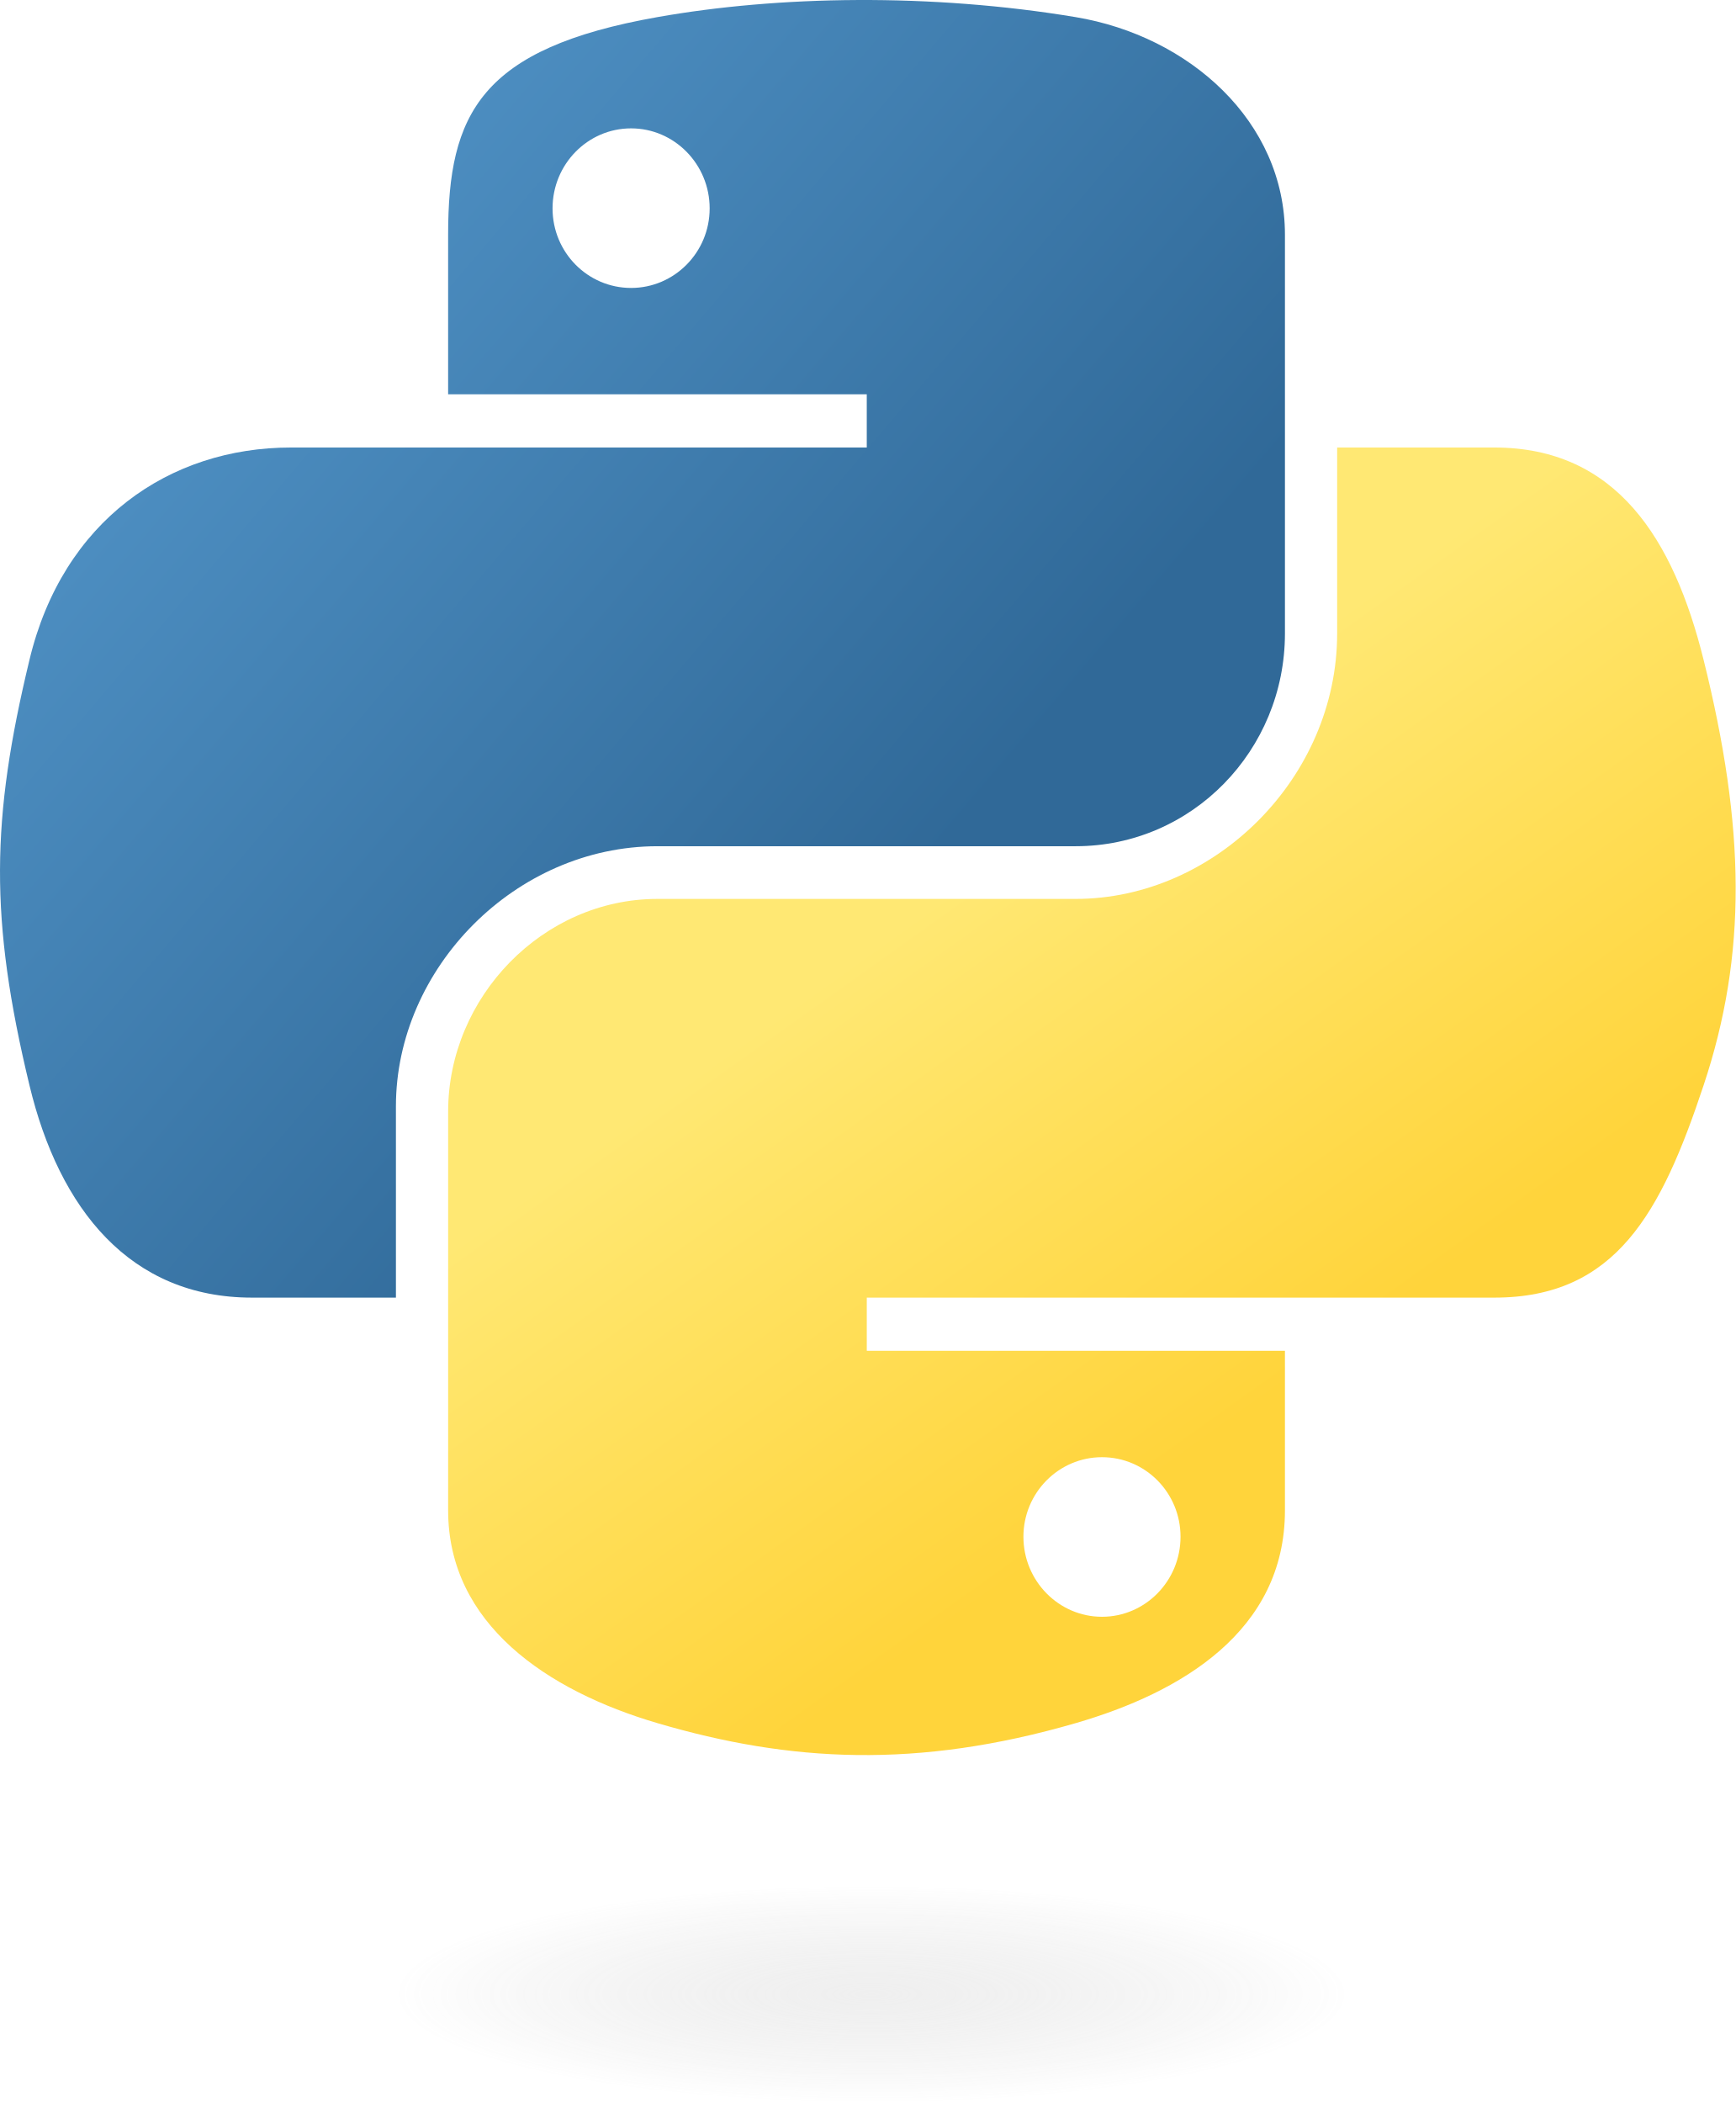
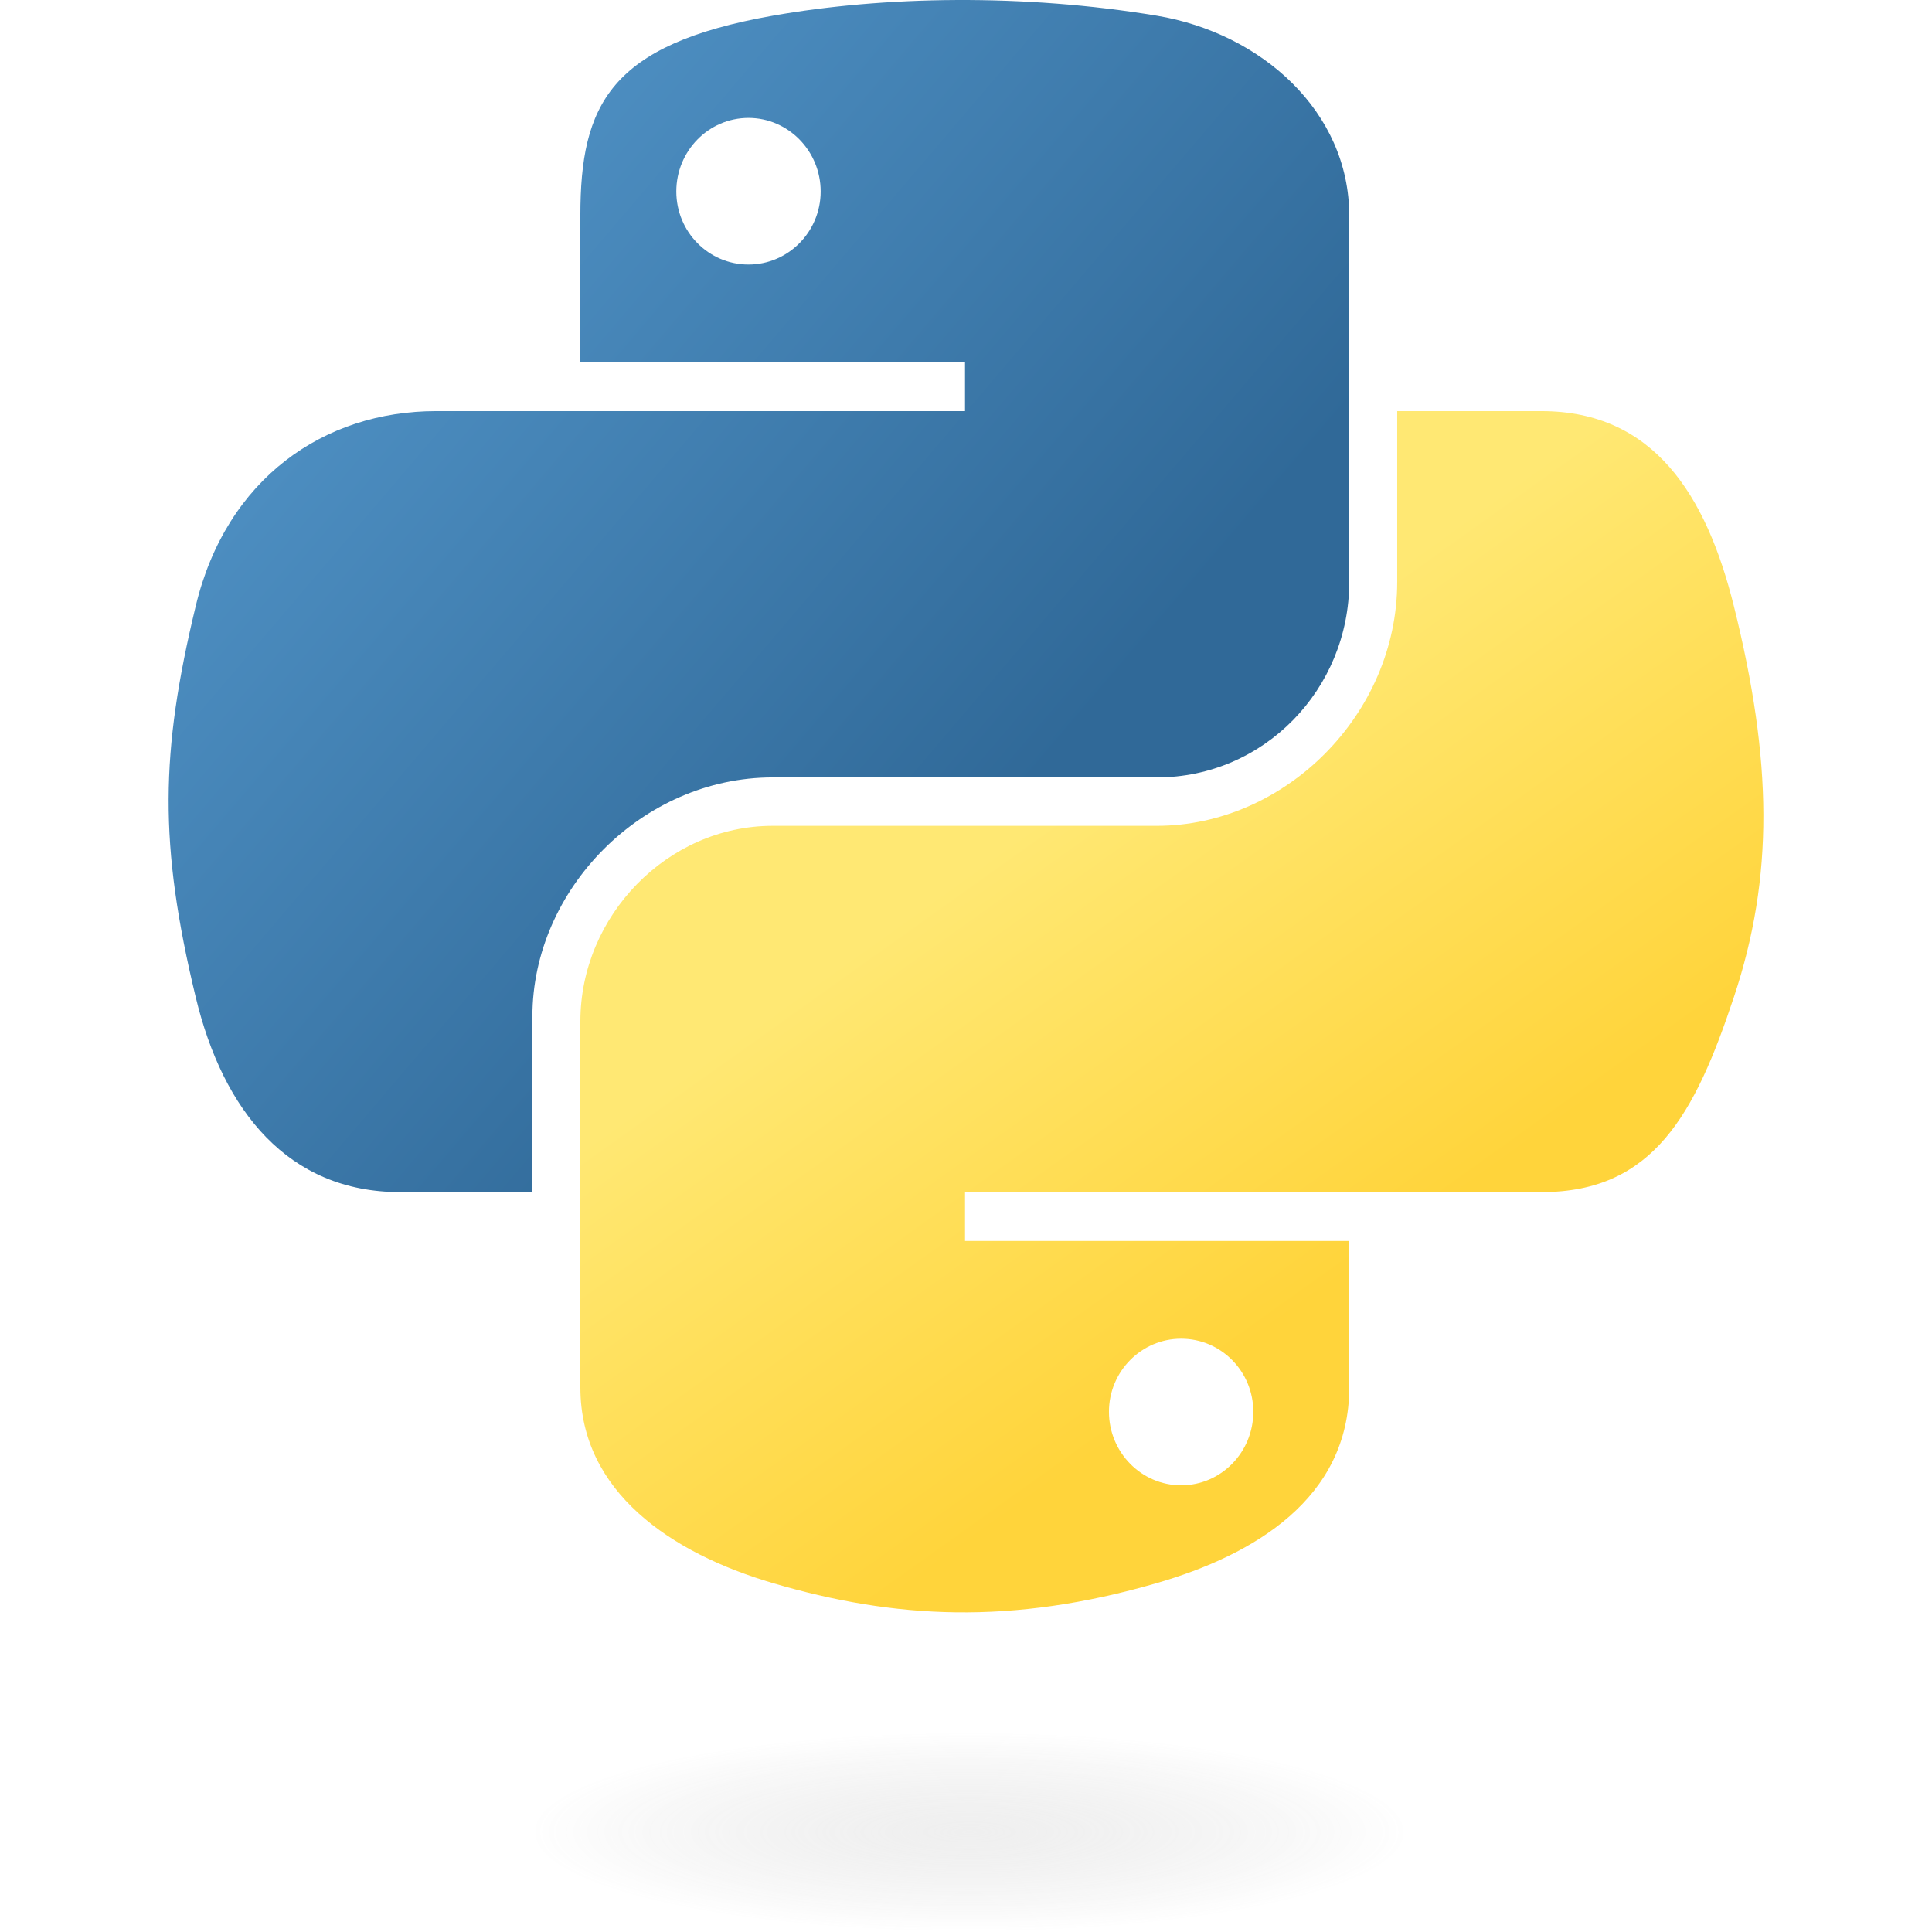
- <svg xmlns="http://www.w3.org/2000/svg" xmlns:xlink="http://www.w3.org/1999/xlink" version="1.0" id="svg2" width="83.371pt" height="101.001pt">
+ <svg xmlns="http://www.w3.org/2000/svg" xmlns:xlink="http://www.w3.org/1999/xlink" version="1.0" id="svg2" width="101.001pt" height="101.001pt">
  <defs id="defs4">
    <linearGradient id="linearGradient2795">
      <stop style="stop-color:#b8b8b8;stop-opacity:0.498;" offset="0" id="stop2797" />
      <stop style="stop-color:#7f7f7f;stop-opacity:0;" offset="1" id="stop2799" />
-     </linearGradient>
-     <linearGradient id="linearGradient2787">
-       <stop style="stop-color:#7f7f7f;stop-opacity:0.5;" offset="0" id="stop2789" />
-       <stop style="stop-color:#7f7f7f;stop-opacity:0;" offset="1" id="stop2791" />
-     </linearGradient>
-     <linearGradient id="linearGradient3676">
-       <stop style="stop-color:#b2b2b2;stop-opacity:0.5;" offset="0" id="stop3678" />
-       <stop style="stop-color:#b3b3b3;stop-opacity:0;" offset="1" id="stop3680" />
-     </linearGradient>
-     <linearGradient id="linearGradient3236">
-       <stop style="stop-color:#f4f4f4;stop-opacity:1" offset="0" id="stop3244" />
-       <stop style="stop-color:white;stop-opacity:1" offset="1" id="stop3240" />
    </linearGradient>
    <linearGradient id="linearGradient4671">
      <stop style="stop-color:#ffd43b;stop-opacity:1;" offset="0" id="stop4673" />
      <stop style="stop-color:#ffe873;stop-opacity:1" offset="1" id="stop4675" />
    </linearGradient>
    <linearGradient id="linearGradient4689">
      <stop style="stop-color:#5a9fd4;stop-opacity:1;" offset="0" id="stop4691" />
      <stop style="stop-color:#306998;stop-opacity:1;" offset="1" id="stop4693" />
    </linearGradient>
-     <linearGradient x1="224.24" y1="144.757" x2="-65.309" y2="144.757" id="linearGradient2987" xlink:href="#linearGradient4671" gradientUnits="userSpaceOnUse" gradientTransform="translate(100.2702,99.61116)" />
-     <linearGradient x1="172.942" y1="77.476" x2="26.67" y2="76.313" id="linearGradient2990" xlink:href="#linearGradient4689" gradientUnits="userSpaceOnUse" gradientTransform="translate(100.2702,99.61116)" />
-     <linearGradient xlink:href="#linearGradient4689" id="linearGradient2587" gradientUnits="userSpaceOnUse" gradientTransform="translate(100.2702,99.61116)" x1="172.942" y1="77.476" x2="26.67" y2="76.313" />
-     <linearGradient xlink:href="#linearGradient4671" id="linearGradient2589" gradientUnits="userSpaceOnUse" gradientTransform="translate(100.2702,99.61116)" x1="224.24" y1="144.757" x2="-65.309" y2="144.757" />
-     <linearGradient xlink:href="#linearGradient4689" id="linearGradient2248" gradientUnits="userSpaceOnUse" gradientTransform="translate(100.2702,99.61116)" x1="172.942" y1="77.476" x2="26.67" y2="76.313" />
-     <linearGradient xlink:href="#linearGradient4671" id="linearGradient2250" gradientUnits="userSpaceOnUse" gradientTransform="translate(100.2702,99.61116)" x1="224.24" y1="144.757" x2="-65.309" y2="144.757" />
-     <linearGradient xlink:href="#linearGradient4671" id="linearGradient2255" gradientUnits="userSpaceOnUse" gradientTransform="matrix(0.562541,0,0,0.567972,-11.5974,-7.60954)" x1="224.24" y1="144.757" x2="-65.309" y2="144.757" />
-     <linearGradient xlink:href="#linearGradient4689" id="linearGradient2258" gradientUnits="userSpaceOnUse" gradientTransform="matrix(0.562541,0,0,0.567972,-11.5974,-7.60954)" x1="172.942" y1="76.176" x2="26.67" y2="76.313" />
-     <radialGradient xlink:href="#linearGradient2795" id="radialGradient2801" cx="61.519" cy="132.286" fx="61.519" fy="132.286" r="29.037" gradientTransform="matrix(1,0,0,0.177966,0,108.7434)" gradientUnits="userSpaceOnUse" />
    <linearGradient xlink:href="#linearGradient4671" id="linearGradient1475" gradientUnits="userSpaceOnUse" gradientTransform="matrix(0.562541,0,0,0.567972,-14.99112,-11.70237)" x1="150.961" y1="192.352" x2="112.031" y2="137.273" />
    <linearGradient xlink:href="#linearGradient4689" id="linearGradient1478" gradientUnits="userSpaceOnUse" gradientTransform="matrix(0.562541,0,0,0.567972,-14.99112,-11.70237)" x1="26.649" y1="20.604" x2="135.665" y2="114.398" />
    <radialGradient xlink:href="#linearGradient2795" id="radialGradient1480" gradientUnits="userSpaceOnUse" gradientTransform="matrix(1.7490565e-8,-0.239947,1.054668,3.7915457e-7,-83.7008,142.462)" cx="61.519" cy="132.286" fx="61.519" fy="132.286" r="29.037" />
  </defs>
-   <path style="fill:url(#linearGradient1478);fill-opacity:1" d="M 54.919,9.1927421e-4 C 50.335,0.022 45.958,0.413 42.106,1.095 30.76,3.099 28.7,7.295 28.7,15.032 v 10.219 h 26.812 v 3.406 h -26.812 -10.062 c -7.792,0 -14.616,4.684 -16.75,13.594 -2.462,10.213 -2.571,16.586 0,27.25 1.906,7.938 6.458,13.594 14.25,13.594 h 9.219 v -12.25 c 0,-8.85 7.657,-16.656 16.75,-16.656 h 26.781 c 7.455,0 13.406,-6.138 13.406,-13.625 v -25.531 c 0,-7.266 -6.13,-12.725 -13.406,-13.937 C 64.282,0.328 59.502,-0.02 54.919,9.1927421e-4 Z m -14.5,8.219 c 2.77,0 5.031,2.299 5.031,5.125 -2e-6,2.816 -2.262,5.094 -5.031,5.094 -2.779,-1e-6 -5.031,-2.277 -5.031,-5.094 -10e-7,-2.826 2.252,-5.125 5.031,-5.125 z" id="path1948" />
-   <path style="fill:url(#linearGradient1475);fill-opacity:1" d="m 85.638,28.657 v 11.906 c 0,9.231 -7.826,17 -16.75,17 h -26.781 c -7.336,0 -13.406,6.278 -13.406,13.625 v 25.531 c 0,7.266 6.319,11.54 13.406,13.625 8.487,2.496 16.626,2.947 26.781,0 6.75,-1.954 13.406,-5.888 13.406,-13.625 V 86.501 h -26.781 v -3.406 h 26.781 13.406 c 7.792,0 10.696,-5.435 13.406,-13.594 2.799,-8.399 2.68,-16.476 0,-27.25 -1.926,-7.757 -5.604,-13.594 -13.406,-13.594 z m -15.062,64.656 c 2.779,3e-6 5.031,2.277 5.031,5.094 -2e-6,2.826 -2.252,5.125 -5.031,5.125 -2.77,0 -5.031,-2.299 -5.031,-5.125 2e-6,-2.816 2.262,-5.094 5.031,-5.094 z" id="path1950" />
-   <ellipse style="opacity:0.444;fill:url(#radialGradient1480);fill-opacity:1;fill-rule:nonzero;stroke:none;stroke-width:15.417;stroke-miterlimit:4;stroke-dasharray:none;stroke-opacity:1" id="path1894" cx="55.817" cy="127.701" rx="35.931" ry="6.967" />
+   <g id="g1" transform="translate(11.75332,-5.1498398e-5)">
+     <path style="fill:url(#linearGradient1478);fill-opacity:1" d="M 54.919,9.1927421e-4 C 50.335,0.022 45.958,0.413 42.106,1.095 30.76,3.099 28.7,7.295 28.7,15.032 v 10.219 h 26.812 v 3.406 h -26.812 -10.062 c -7.792,0 -14.616,4.684 -16.75,13.594 -2.462,10.213 -2.571,16.586 0,27.25 1.906,7.938 6.458,13.594 14.25,13.594 h 9.219 v -12.25 c 0,-8.85 7.657,-16.656 16.75,-16.656 h 26.781 c 7.455,0 13.406,-6.138 13.406,-13.625 v -25.531 c 0,-7.266 -6.13,-12.725 -13.406,-13.937 C 64.282,0.328 59.502,-0.02 54.919,9.1927421e-4 Z m -14.5,8.219 c 2.77,0 5.031,2.299 5.031,5.125 -2e-6,2.816 -2.262,5.094 -5.031,5.094 -2.779,-1e-6 -5.031,-2.277 -5.031,-5.094 -10e-7,-2.826 2.252,-5.125 5.031,-5.125 z" id="path1948" />
+     <path style="fill:url(#linearGradient1475);fill-opacity:1" d="m 85.638,28.657 v 11.906 c 0,9.231 -7.826,17 -16.75,17 h -26.781 c -7.336,0 -13.406,6.278 -13.406,13.625 v 25.531 c 0,7.266 6.319,11.54 13.406,13.625 8.487,2.496 16.626,2.947 26.781,0 6.75,-1.954 13.406,-5.888 13.406,-13.625 V 86.501 h -26.781 v -3.406 h 26.781 13.406 c 7.792,0 10.696,-5.435 13.406,-13.594 2.799,-8.399 2.68,-16.476 0,-27.25 -1.926,-7.757 -5.604,-13.594 -13.406,-13.594 z m -15.062,64.656 c 2.779,3e-6 5.031,2.277 5.031,5.094 -2e-6,2.826 -2.252,5.125 -5.031,5.125 -2.77,0 -5.031,-2.299 -5.031,-5.125 2e-6,-2.816 2.262,-5.094 5.031,-5.094 z" id="path1950" />
+     <ellipse style="opacity:0.444;fill:url(#radialGradient1480);fill-opacity:1;fill-rule:nonzero;stroke:none;stroke-width:15.417;stroke-miterlimit:4;stroke-dasharray:none;stroke-opacity:1" id="path1894" cx="55.817" cy="127.701" rx="35.931" ry="6.967" />
+   </g>
</svg>
